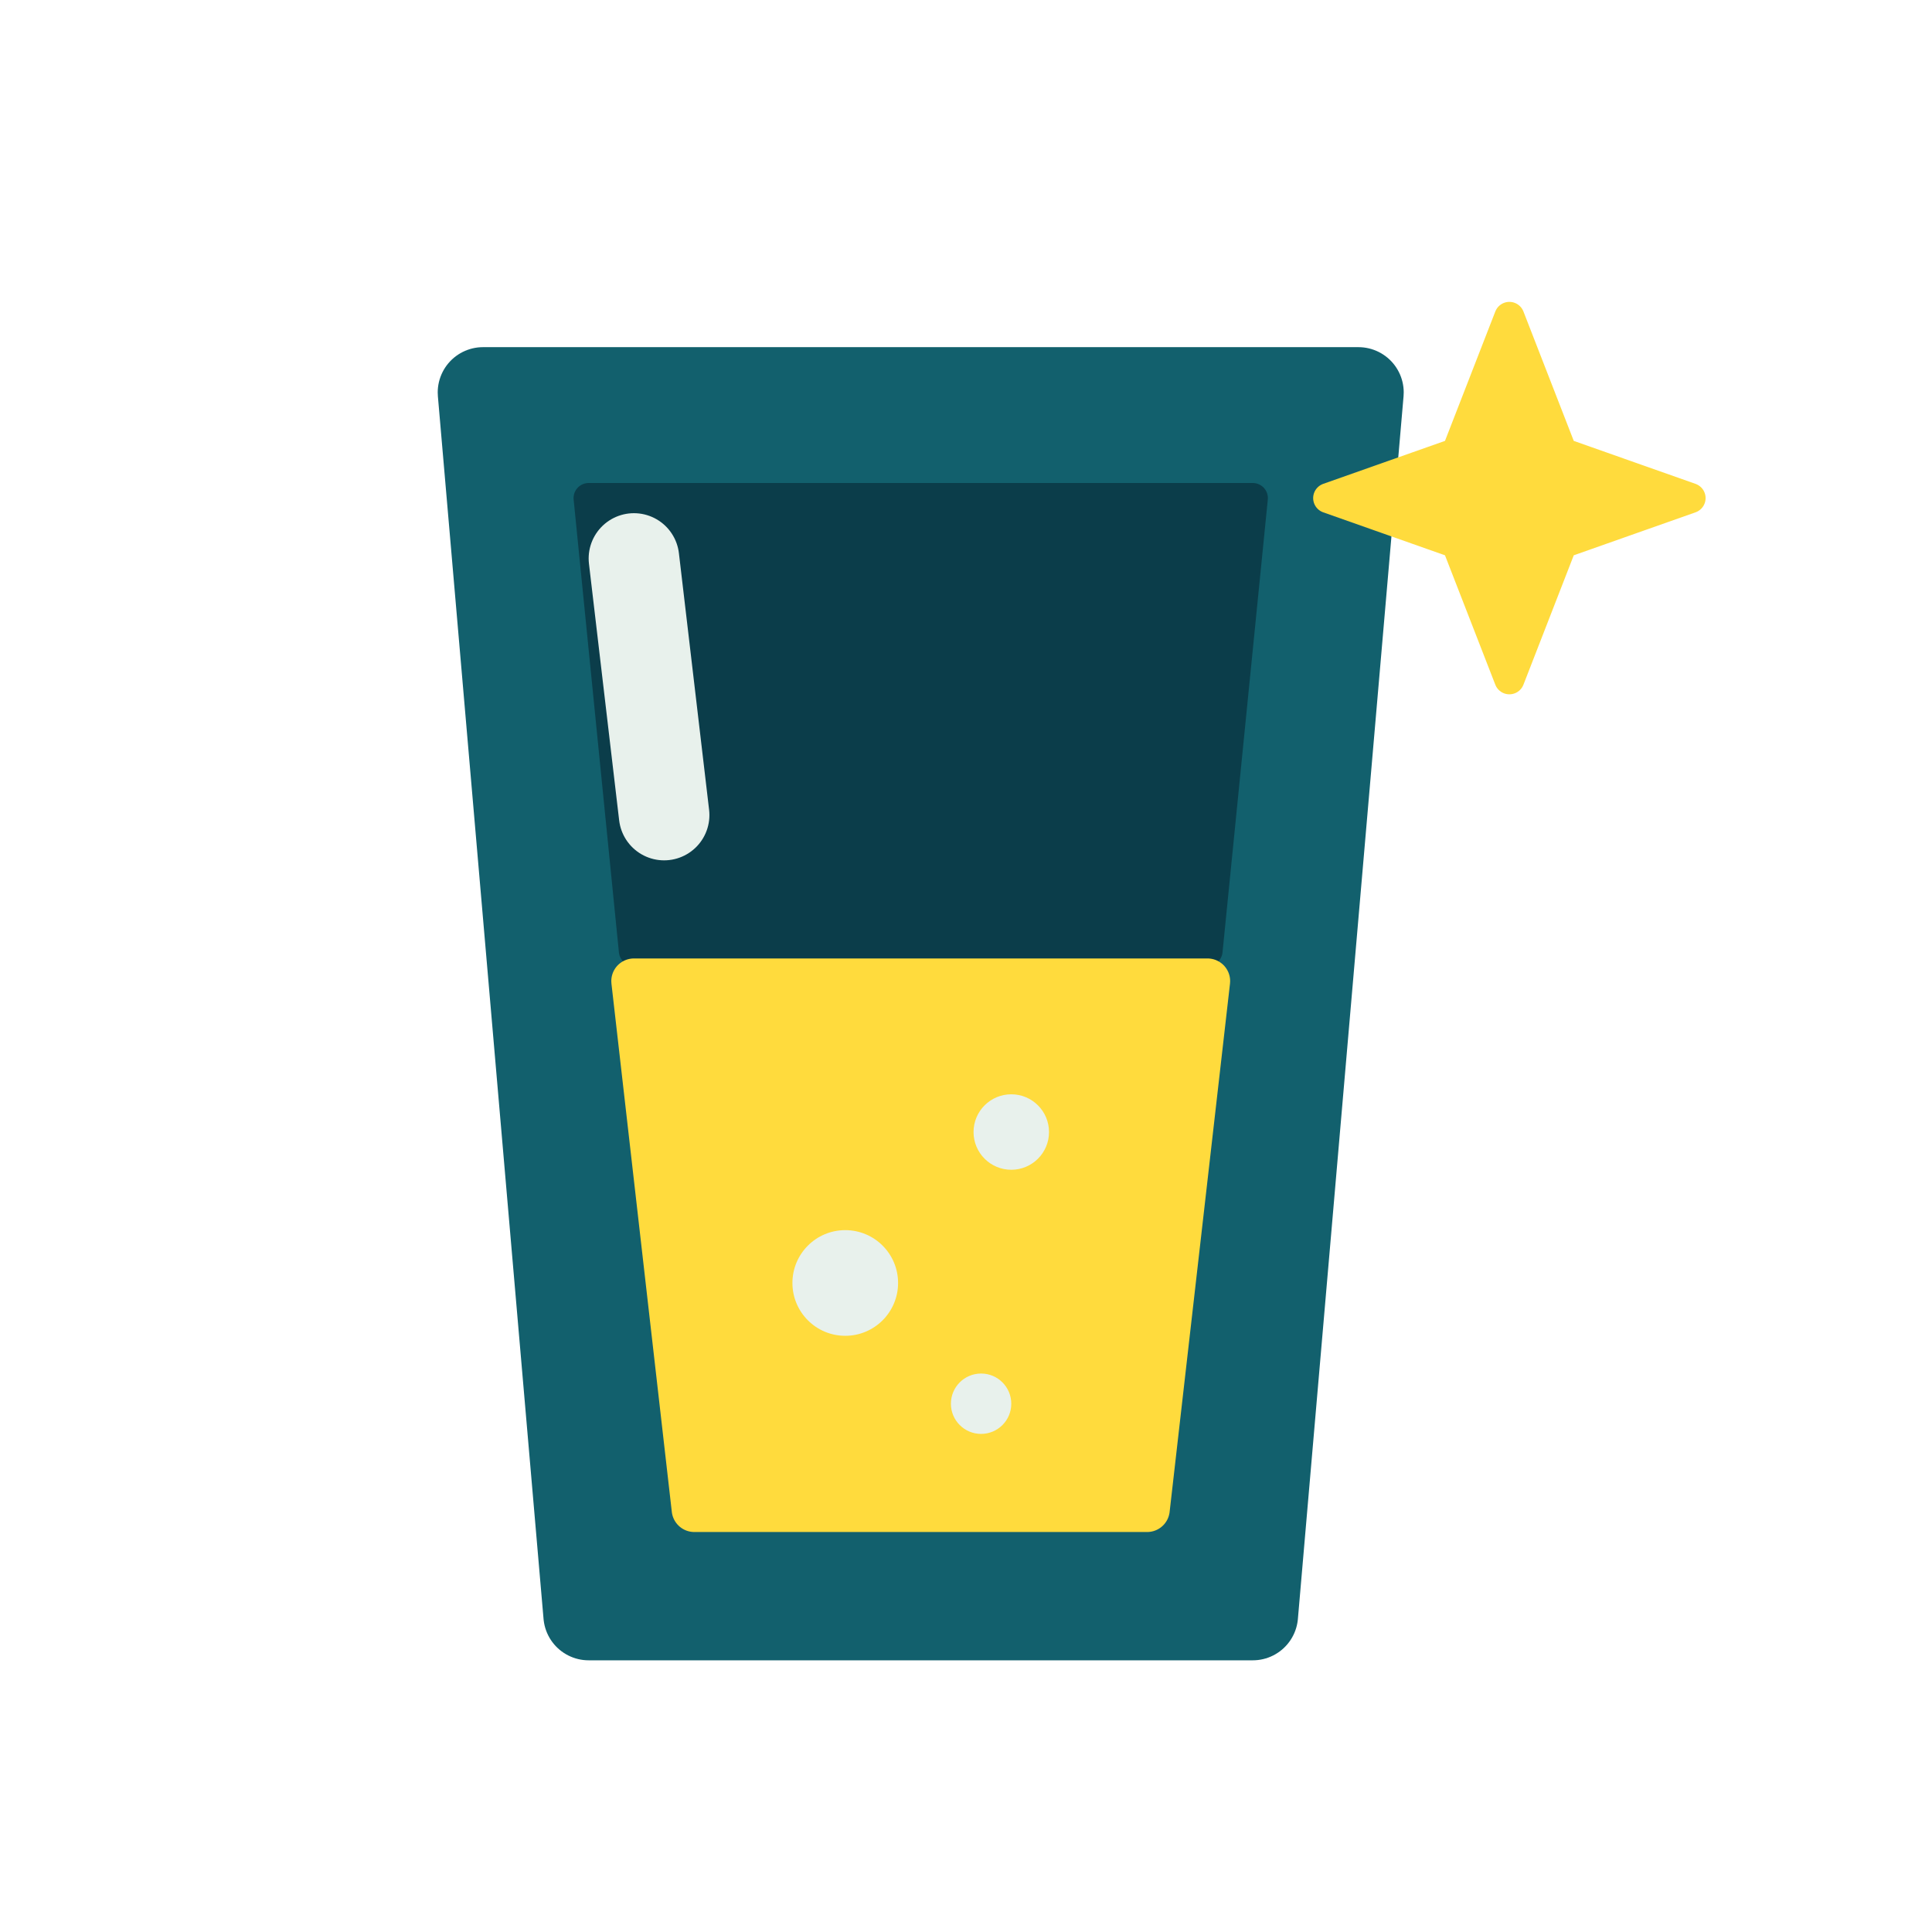
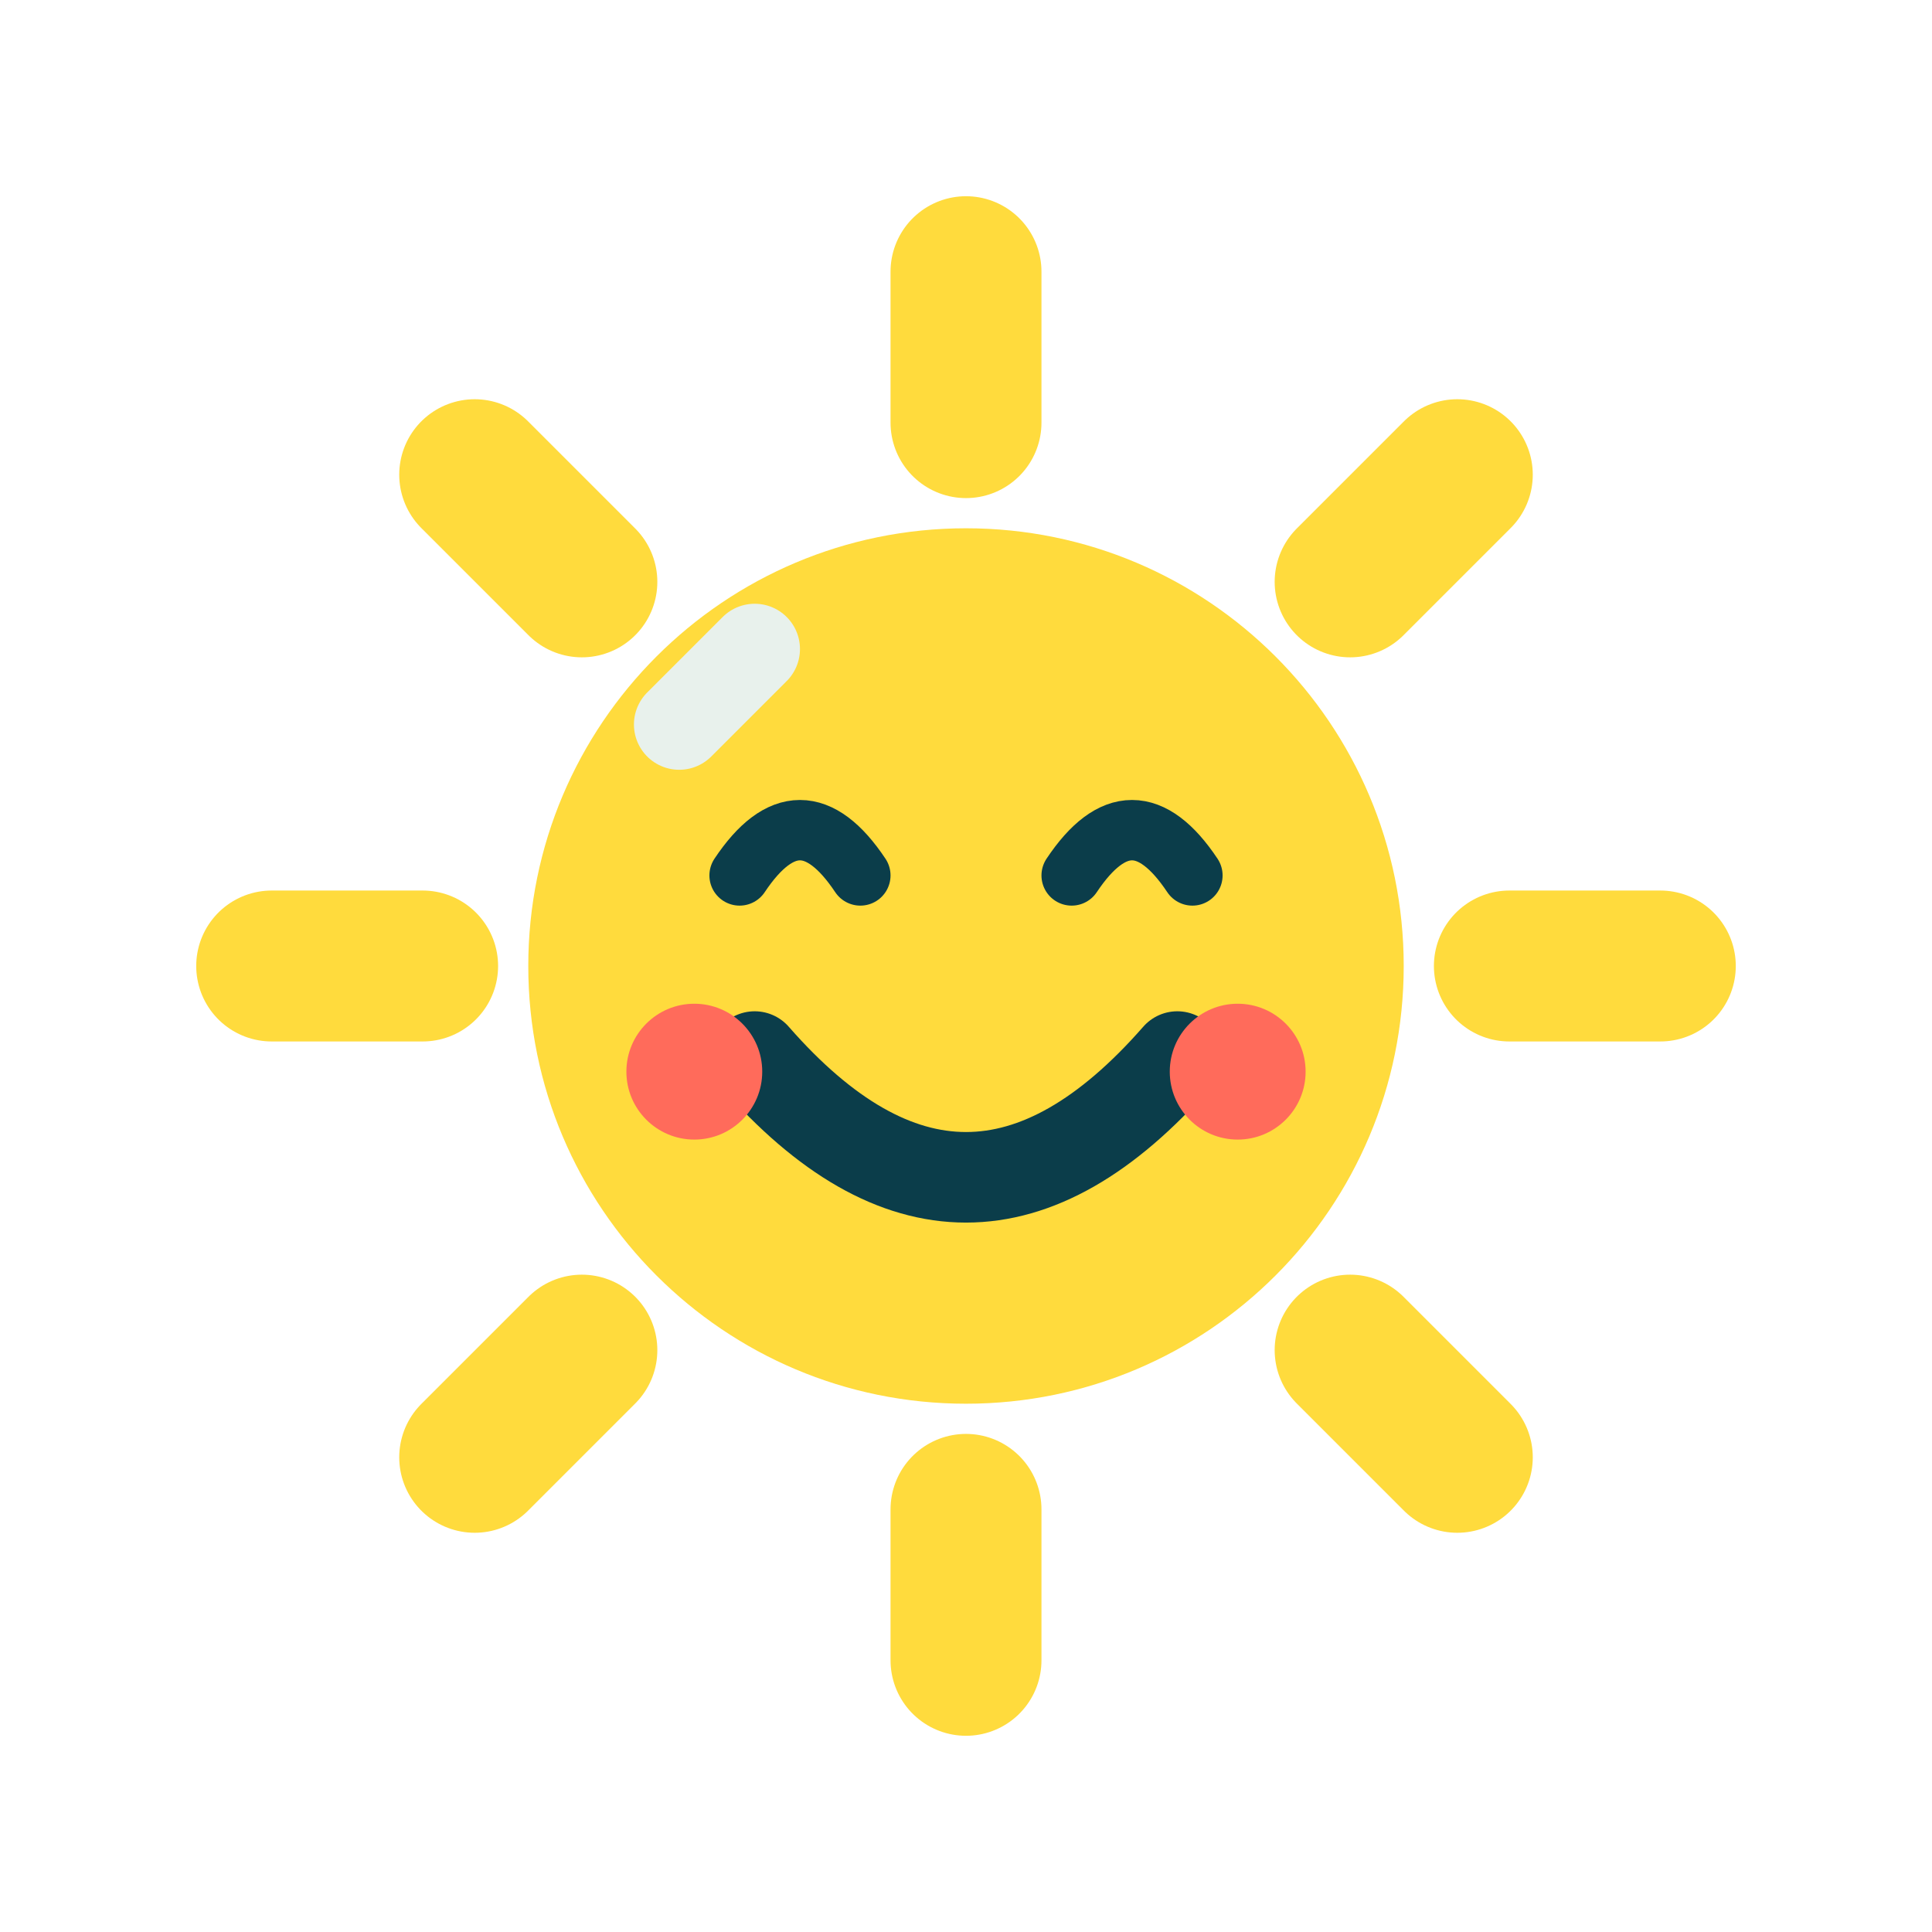
<svg xmlns="http://www.w3.org/2000/svg" viewBox="0 0 256 256" role="img" aria-label="Psychologie Positive">
-   <path d="M64 52H180L166 214H78Z" fill="#12606D" stroke="#12606D" stroke-width="12" stroke-linejoin="round" />
-   <path d="M78 66H166L160 126H84Z" fill="#0B3D4A" stroke="#0B3D4A" stroke-width="4" stroke-linejoin="round" />
-   <path d="M84 130H160L152 200H92Z" fill="#FFDB3D" stroke="#FFDB3D" stroke-width="6" stroke-linejoin="round" />
-   <circle cx="112" cy="170" r="7" fill="#E8F1EC" />
-   <circle cx="134" cy="150" r="5" fill="#E8F1EC" />
-   <circle cx="130" cy="186" r="4" fill="#E8F1EC" />
-   <polygon points="200,42 207,60 224,66 207,72 200,90 193,72 176,66 193,60" fill="#FFDB3D" stroke="#FFDB3D" stroke-width="4" stroke-linejoin="round" />
-   <path d="M84 74L88 108" stroke="#E8F1EC" stroke-width="12" stroke-linecap="round" stroke-linejoin="round" fill="none" />
+   <path d="M128.0 56.0L128.0 36.0M178.9 77.1L193.1 62.9M200.0 128.0L220.0 128.0M178.9 178.9L193.1 193.1M128.0 200.0L128.0 220.0M77.1 178.9L62.9 193.1M56.0 128.0L36.0 128.0M77.1 77.1L62.9 62.9" stroke="#FFDB3D" stroke-width="20" stroke-linecap="round" stroke-linejoin="round" fill="none" />
+   <circle cx="128" cy="128" r="58" fill="#FFDB3D" />
+   <path d="M98 116Q106 104 114 116M142 116Q150 104 158 116" stroke="#0B3D4A" stroke-width="8" stroke-linecap="round" stroke-linejoin="round" fill="none" />
+   <path d="M100 140Q128 172 156 140" stroke="#0B3D4A" stroke-width="12" stroke-linecap="round" stroke-linejoin="round" fill="none" />
+   <circle cx="92" cy="142" r="9" fill="#FF6B5B" />
+   <circle cx="164" cy="142" r="9" fill="#FF6B5B" />
+   <path d="M90 96L100 86" stroke="#E8F1EC" stroke-width="12" stroke-linecap="round" fill="none" />
</svg>
